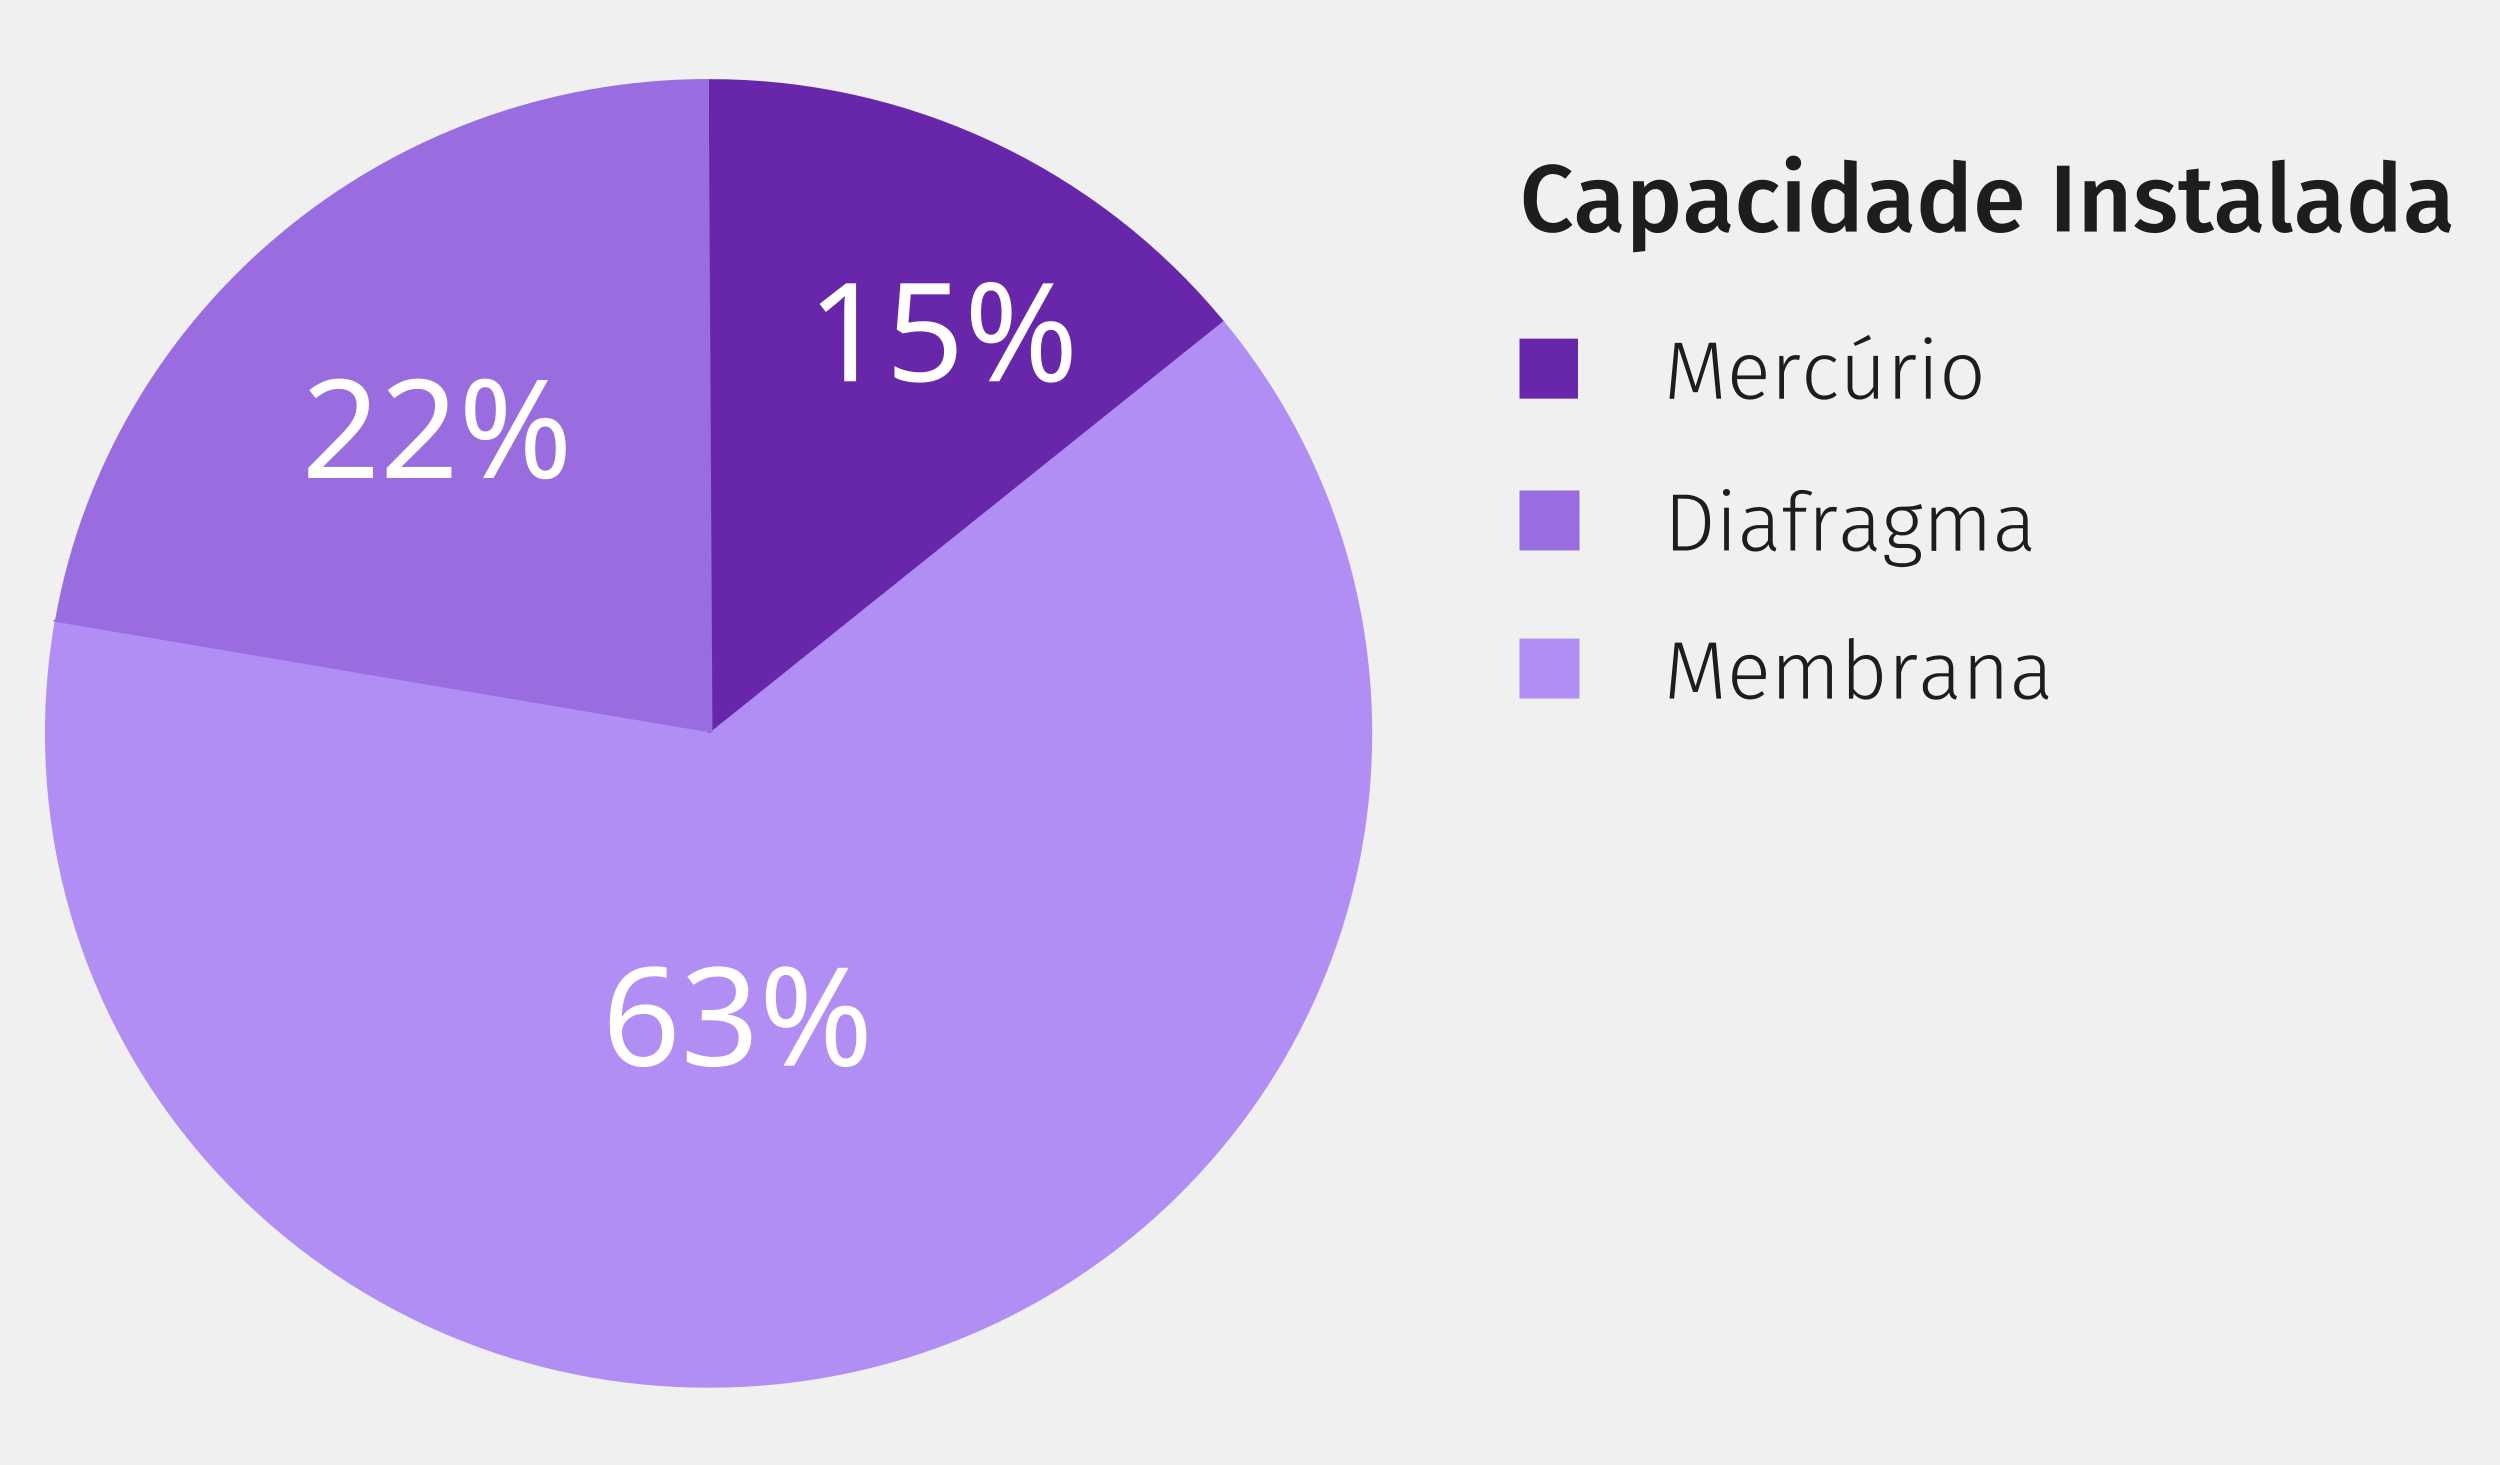
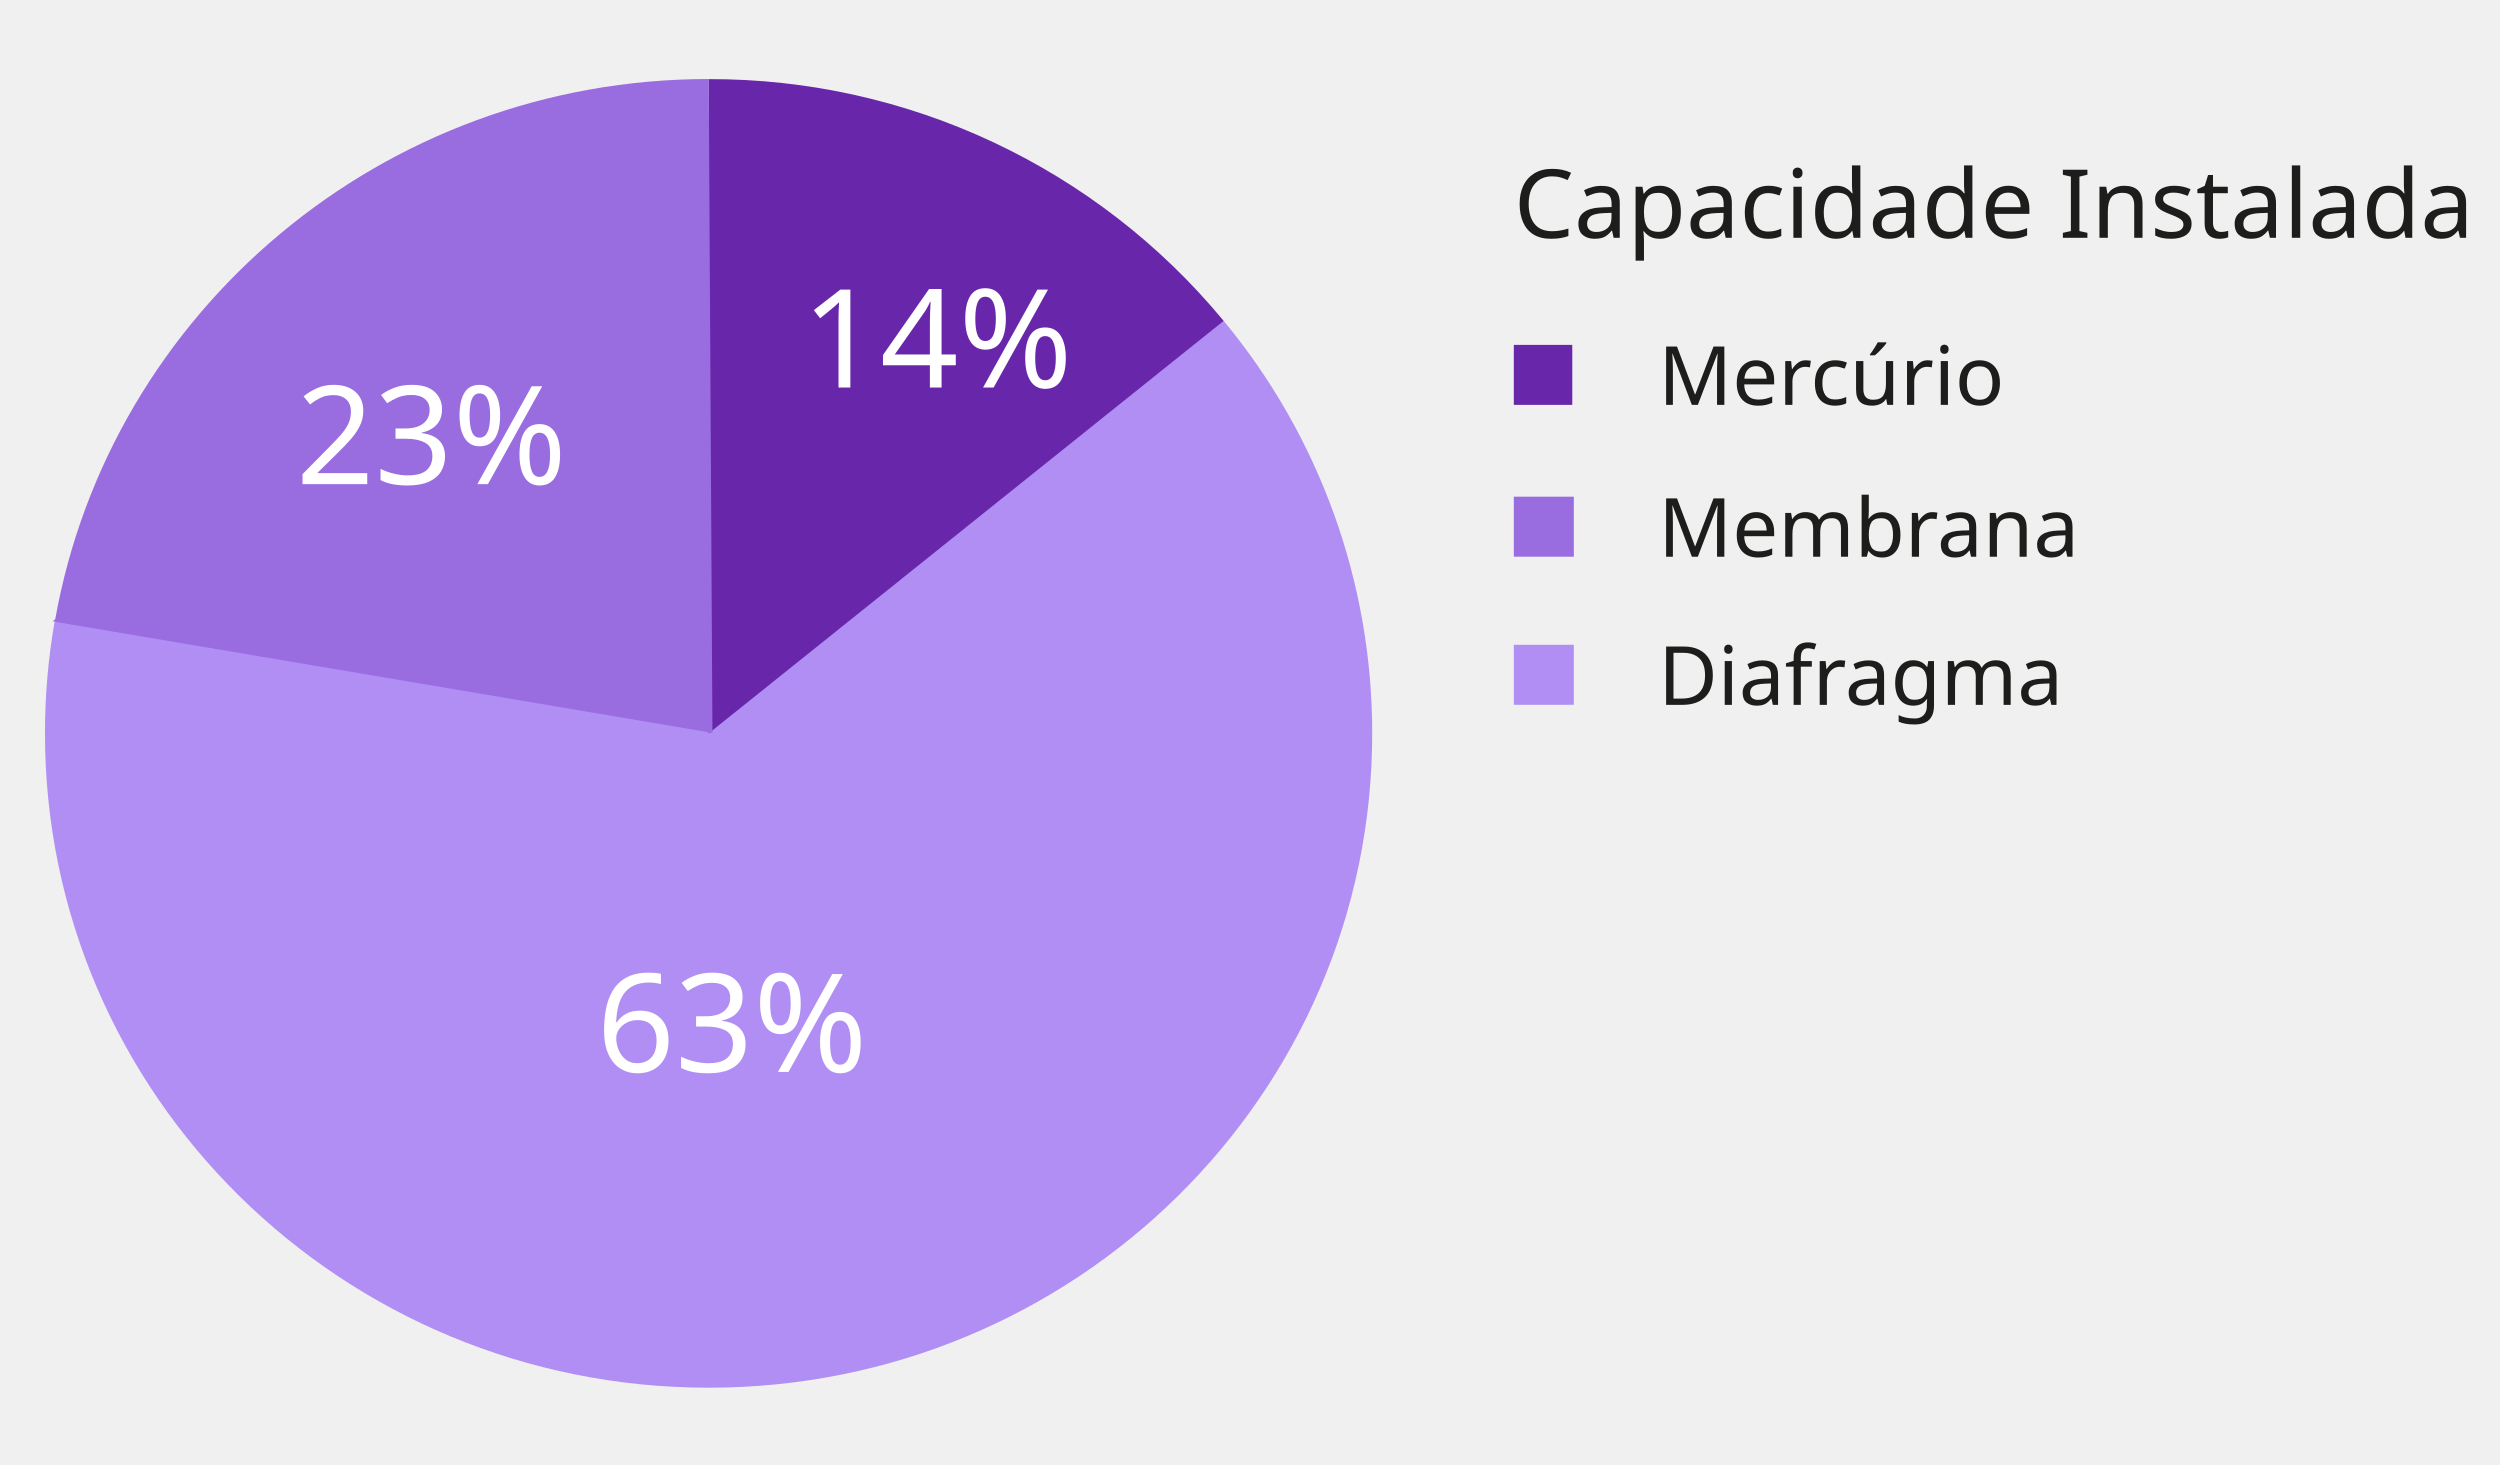
<svg xmlns="http://www.w3.org/2000/svg" viewBox="0 0 722.63 423.33">
  <g id="fig-2-2">
    <path d="M353.71,92.75A186.72,186.72,0,0,1,396.64,212c0,104.45-85.88,189.12-191.81,189.12S13,316.45,13,212a188,188,0,0,1,2.75-32.14" style="fill:#b18ef4" />
    <path d="M353.7,92.75h0A192.47,192.47,0,0,0,204.83,22.87h0V212Z" style="fill:#6827ab" />
    <path d="M15.93,179.74l190,32.1-1.07-189-.5.42.5-.42c-94.51,0-173,67.4-188.89,156.12l-.75.62.62.11,0,.14Z" style="fill:#996ce0" />
-     <text transform="translate(87.19 138.14)" style="font-size:39.643px;fill:#fff;font-family:FiraSans-Regular, Fira Sans">22%</text>
-     <text transform="translate(233.37 110.2)" style="font-size:39.643px;fill:#fff;font-family:FiraSans-Regular, Fira Sans">15%</text>
-     <text transform="translate(174.07 308.04)" style="font-size:39.643px;fill:#fff;font-family:FiraSans-Regular, Fira Sans">63%</text>
-     <rect x="439.22" y="97.89" width="16.9" height="17.34" style="fill:#6827ab" />
-     <rect x="439.22" y="141.77" width="17.34" height="17.34" style="fill:#996ce0" />
-     <rect x="439.22" y="184.58" width="17.34" height="17.34" style="fill:#b18ef4" />
+     <text transform="translate(85.54 139.94)" style="font-size:39.643px;fill:#fff;font-family:FiraSans-Regular, Fira Sans">23%</text>
+     <text transform="translate(231.72 112.01)" style="font-size:39.643px;fill:#fff;font-family:FiraSans-Regular, Fira Sans">14%</text>
+     <text transform="translate(172.42 309.85)" style="font-size:39.643px;fill:#fff;font-family:FiraSans-Regular, Fira Sans">63%</text>
+     <rect x="437.57" y="99.69" width="16.9" height="17.34" style="fill:#6827ab" />
+     <rect x="437.57" y="143.57" width="17.34" height="17.34" style="fill:#996ce0" />
+     <rect x="437.57" y="186.38" width="17.34" height="17.34" style="fill:#b18ef4" />
    <g id="preto">
-       <path d="M451.76,48a9.21,9.21,0,0,1,2.53,1.51l-1.85,2.15a5.54,5.54,0,0,0-3.52-1.35,4,4,0,0,0-3.4,1.71c-.86,1.14-1.28,2.93-1.28,5.37a9,9,0,0,0,1.26,5.31,4,4,0,0,0,3.42,1.74,4.78,4.78,0,0,0,2-.4,10.55,10.55,0,0,0,1.87-1.14L454.51,65a7.82,7.82,0,0,1-2.44,1.65,8,8,0,0,1-3.29.66,8.28,8.28,0,0,1-4.38-1.16,7.59,7.59,0,0,1-2.95-3.4,12.86,12.86,0,0,1-1-5.41A12,12,0,0,1,441.5,52a7.85,7.85,0,0,1,3-3.39,8,8,0,0,1,4.26-1.16A8.51,8.51,0,0,1,451.76,48Z" style="fill:#1d1d1b" />
-       <path d="M468,64.33a1.58,1.58,0,0,0,.84.62l-.74,2.34a4.47,4.47,0,0,1-2-.6,3.15,3.15,0,0,1-1.2-1.52A4.57,4.57,0,0,1,463,66.81a5.62,5.62,0,0,1-2.49.54,4.68,4.68,0,0,1-3.44-1.24,4.33,4.33,0,0,1-1.27-3.25,4.21,4.21,0,0,1,1.72-3.62A8.24,8.24,0,0,1,462.47,58h1.82v-.83a2.52,2.52,0,0,0-.65-2,3.1,3.1,0,0,0-2.08-.57,12.24,12.24,0,0,0-3.86.78l-.82-2.4a14.68,14.68,0,0,1,5.29-1c3.72,0,5.59,1.67,5.59,5v6.11A2.26,2.26,0,0,0,468,64.33ZM464.29,63v-3h-1.46c-2.28,0-3.42.85-3.42,2.53a2.35,2.35,0,0,0,.53,1.63,1.94,1.94,0,0,0,1.54.58A3.13,3.13,0,0,0,464.29,63Z" style="fill:#1d1d1b" />
-       <path d="M483.65,54A10.27,10.27,0,0,1,485,59.61a11.09,11.09,0,0,1-.67,4,6.07,6.07,0,0,1-2,2.74,5,5,0,0,1-3.09,1,4.54,4.54,0,0,1-3.67-1.6v6.81l-3.52.38V52.37h3.08l.19,1.79a5.67,5.67,0,0,1,2-1.66,5.2,5.2,0,0,1,2.31-.55A4.54,4.54,0,0,1,483.65,54Zm-2.37,5.68a8.06,8.06,0,0,0-.69-3.86,2.24,2.24,0,0,0-2.06-1.18,2.92,2.92,0,0,0-1.66.53,4.76,4.76,0,0,0-1.32,1.45v6.56a3.09,3.09,0,0,0,2.67,1.51Q481.28,64.65,481.28,59.64Z" style="fill:#1d1d1b" />
-       <path d="M499.47,64.33a1.66,1.66,0,0,0,.84.62l-.74,2.34a4.5,4.5,0,0,1-2-.6,3.08,3.08,0,0,1-1.19-1.52,4.7,4.7,0,0,1-1.86,1.64,5.68,5.68,0,0,1-2.49.54,4.71,4.71,0,0,1-3.45-1.24,4.36,4.36,0,0,1-1.26-3.25A4.19,4.19,0,0,1,489,59.24,8.19,8.19,0,0,1,493.92,58h1.82v-.83a2.52,2.52,0,0,0-.65-2,3.1,3.1,0,0,0-2.08-.57,12.13,12.13,0,0,0-3.85.78l-.83-2.4a14.68,14.68,0,0,1,5.29-1q5.6,0,5.59,5v6.11A2.35,2.35,0,0,0,499.47,64.33ZM495.74,63v-3h-1.46c-2.28,0-3.41.85-3.41,2.53a2.35,2.35,0,0,0,.52,1.63,2,2,0,0,0,1.54.58A3.12,3.12,0,0,0,495.74,63Z" style="fill:#1d1d1b" />
-       <path d="M511.92,52.37a6.74,6.74,0,0,1,2.16,1.29l-1.57,2.12a5.61,5.61,0,0,0-1.43-.8,4.55,4.55,0,0,0-1.51-.25c-2.19,0-3.28,1.67-3.28,5a6.07,6.07,0,0,0,.85,3.65,2.89,2.89,0,0,0,2.43,1.12,4.11,4.11,0,0,0,1.42-.25,9.11,9.11,0,0,0,1.52-.8l1.57,2.23a7.23,7.23,0,0,1-4.71,1.68,7,7,0,0,1-3.63-.92,6.06,6.06,0,0,1-2.37-2.63,9.16,9.16,0,0,1-.83-4,9.57,9.57,0,0,1,.83-4.09,6.29,6.29,0,0,1,2.37-2.76,6.61,6.61,0,0,1,3.61-1A7.41,7.41,0,0,1,511.92,52.37Z" style="fill:#1d1d1b" />
-       <path d="M520,45.6a2.07,2.07,0,0,1,.62,1.53,2,2,0,0,1-.62,1.52,2.21,2.21,0,0,1-1.61.6,2.17,2.17,0,0,1-1.58-.6,2,2,0,0,1-.62-1.52,2.07,2.07,0,0,1,.62-1.53,2.15,2.15,0,0,1,1.58-.62A2.19,2.19,0,0,1,520,45.6Zm.18,6.77V66.94h-3.52V52.37Z" style="fill:#1d1d1b" />
-       <path d="M536.67,46.53V66.94h-3.11l-.25-1.85a5,5,0,0,1-1.75,1.65,5.09,5.09,0,0,1-6.51-1.46,9.65,9.65,0,0,1-1.44-5.61,10.35,10.35,0,0,1,.72-4,6.36,6.36,0,0,1,2-2.75,5.08,5.08,0,0,1,3.1-1,5,5,0,0,1,3.66,1.57V46.14Zm-4.88,17.69a4.59,4.59,0,0,0,1.35-1.41V56.14A5.19,5.19,0,0,0,531.86,55a2.93,2.93,0,0,0-1.5-.38,2.52,2.52,0,0,0-2.21,1.25,7,7,0,0,0-.82,3.79,7.74,7.74,0,0,0,.72,3.87,2.3,2.3,0,0,0,2.09,1.17A2.92,2.92,0,0,0,531.79,64.22Z" style="fill:#1d1d1b" />
-       <path d="M551.94,64.33a1.66,1.66,0,0,0,.84.62L552,67.29a4.5,4.5,0,0,1-2-.6,3.08,3.08,0,0,1-1.19-1.52A4.7,4.7,0,0,1,547,66.81a5.69,5.69,0,0,1-2.5.54A4.7,4.7,0,0,1,541,66.11a4.37,4.37,0,0,1-1.27-3.25,4.19,4.19,0,0,1,1.73-3.62A8.19,8.19,0,0,1,546.39,58h1.82v-.83a2.52,2.52,0,0,0-.65-2,3.1,3.1,0,0,0-2.08-.57,12.13,12.13,0,0,0-3.85.78L540.8,53a14.68,14.68,0,0,1,5.29-1q5.6,0,5.59,5v6.11A2.35,2.35,0,0,0,551.94,64.33ZM548.21,63v-3h-1.46c-2.28,0-3.42.85-3.42,2.53a2.35,2.35,0,0,0,.53,1.63,2,2,0,0,0,1.54.58A3.13,3.13,0,0,0,548.21,63Z" style="fill:#1d1d1b" />
-       <path d="M568.21,46.53V66.94h-3.12l-.24-1.85a5.11,5.11,0,0,1-1.75,1.65,5.1,5.1,0,0,1-6.52-1.46,9.73,9.73,0,0,1-1.43-5.61,10.35,10.35,0,0,1,.72-4,6.28,6.28,0,0,1,2-2.75,5.18,5.18,0,0,1,6.76.58V46.14Zm-4.88,17.69a4.59,4.59,0,0,0,1.35-1.41V56.14A5.19,5.19,0,0,0,563.4,55a2.93,2.93,0,0,0-1.5-.38,2.52,2.52,0,0,0-2.22,1.25,7.09,7.09,0,0,0-.81,3.79,7.87,7.87,0,0,0,.71,3.87,2.32,2.32,0,0,0,2.1,1.17A3,3,0,0,0,563.33,64.22Z" style="fill:#1d1d1b" />
-       <path d="M584.32,60.74h-9.15a4.61,4.61,0,0,0,1.11,3,3.42,3.42,0,0,0,2.47.91,5.2,5.2,0,0,0,1.82-.32,8.41,8.41,0,0,0,1.82-1l1.46,2a8.38,8.38,0,0,1-5.4,2,6.52,6.52,0,0,1-5.14-2,8.1,8.1,0,0,1-1.8-5.56,10,10,0,0,1,.77-4A6.44,6.44,0,0,1,574.51,53a6.64,6.64,0,0,1,8.21.93,8,8,0,0,1,1.68,5.42C584.4,59.49,584.37,60,584.32,60.74Zm-3.42-2.45q0-3.82-2.83-3.83a2.42,2.42,0,0,0-2,.95,5.7,5.7,0,0,0-.87,3h5.73Z" style="fill:#1d1d1b" />
-       <path d="M598.2,47.9v19h-3.64v-19Z" style="fill:#1d1d1b" />
-       <path d="M613.36,53.12a4.6,4.6,0,0,1,1.09,3.27V66.94h-3.53v-10a2.83,2.83,0,0,0-.45-1.82,1.67,1.67,0,0,0-1.34-.52,2.62,2.62,0,0,0-1.63.56,6.4,6.4,0,0,0-1.42,1.64V66.94h-3.53V52.37h3.06l.27,1.9A5.42,5.42,0,0,1,610.32,52,3.94,3.94,0,0,1,613.36,53.12Z" style="fill:#1d1d1b" />
-       <path d="M628.33,53.69,627,55.75a6.84,6.84,0,0,0-3.66-1.18,2.77,2.77,0,0,0-1.62.4,1.23,1.23,0,0,0-.58,1.06,1.38,1.38,0,0,0,.24.83,2.41,2.41,0,0,0,.9.62,16,16,0,0,0,1.91.64,8.68,8.68,0,0,1,3.52,1.68,3.77,3.77,0,0,1,1.14,2.92,3.91,3.91,0,0,1-1.76,3.4,7.49,7.49,0,0,1-4.38,1.23,9.23,9.23,0,0,1-3.27-.55,7.78,7.78,0,0,1-2.54-1.52l1.76-2a6.47,6.47,0,0,0,4,1.43,3.31,3.31,0,0,0,1.89-.47,1.46,1.46,0,0,0,.7-1.29,1.7,1.7,0,0,0-.26-1,2.2,2.2,0,0,0-.94-.66,20.89,20.89,0,0,0-2.1-.7,7.06,7.06,0,0,1-3.28-1.69,3.77,3.77,0,0,1-1.05-2.72,3.59,3.59,0,0,1,.71-2.17,4.67,4.67,0,0,1,2-1.52,7.47,7.47,0,0,1,2.93-.55A8.18,8.18,0,0,1,628.33,53.69Z" style="fill:#1d1d1b" />
-       <path d="M640,66.25a5.57,5.57,0,0,1-1.72.82,6.74,6.74,0,0,1-1.94.28,4.34,4.34,0,0,1-3.27-1.23A5,5,0,0,1,632,62.58V54.9h-2.29V52.37H632V49.14l3.52-.41v3.64h3.39l-.36,2.53h-3v7.6a2.54,2.54,0,0,0,.37,1.54,1.39,1.39,0,0,0,1.17.47,3.56,3.56,0,0,0,1.74-.52Z" style="fill:#1d1d1b" />
-       <path d="M653,64.33a1.66,1.66,0,0,0,.84.62l-.74,2.34a4.5,4.5,0,0,1-2-.6,3.08,3.08,0,0,1-1.19-1.52A4.7,4.7,0,0,1,648,66.81a5.69,5.69,0,0,1-2.5.54,4.7,4.7,0,0,1-3.44-1.24,4.37,4.37,0,0,1-1.27-3.25,4.19,4.19,0,0,1,1.73-3.62A8.19,8.19,0,0,1,647.47,58h1.82v-.83a2.52,2.52,0,0,0-.65-2,3.1,3.1,0,0,0-2.08-.57,12.13,12.13,0,0,0-3.85.78l-.83-2.4a14.68,14.68,0,0,1,5.29-1q5.6,0,5.59,5v6.11A2.35,2.35,0,0,0,653,64.33ZM649.29,63v-3h-1.46c-2.28,0-3.41.85-3.41,2.53a2.35,2.35,0,0,0,.52,1.63,2,2,0,0,0,1.54.58A3.13,3.13,0,0,0,649.29,63Z" style="fill:#1d1d1b" />
-       <path d="M657.84,66.37a3.81,3.81,0,0,1-1-2.77V46.53l3.53-.39V63.49c0,.68.27,1,.82,1a2.41,2.41,0,0,0,.83-.14l.74,2.48a5.62,5.62,0,0,1-2.34.5A3.52,3.52,0,0,1,657.84,66.37Z" style="fill:#1d1d1b" />
-       <path d="M676.19,64.33A1.58,1.58,0,0,0,677,65l-.75,2.34a4.46,4.46,0,0,1-2-.6,3,3,0,0,1-1.2-1.52,4.7,4.7,0,0,1-1.86,1.64,5.62,5.62,0,0,1-2.49.54,4.68,4.68,0,0,1-3.44-1.24A4.33,4.33,0,0,1,664,62.86a4.19,4.19,0,0,1,1.72-3.62A8.24,8.24,0,0,1,670.64,58h1.81v-.83a2.52,2.52,0,0,0-.64-2,3.12,3.12,0,0,0-2.08-.57,12.19,12.19,0,0,0-3.86.78L665,53a14.72,14.72,0,0,1,5.29-1q5.59,0,5.59,5v6.11A2.25,2.25,0,0,0,676.19,64.33ZM672.45,63v-3H671c-2.27,0-3.41.85-3.41,2.53a2.35,2.35,0,0,0,.52,1.63,2,2,0,0,0,1.54.58A3.12,3.12,0,0,0,672.45,63Z" style="fill:#1d1d1b" />
-       <path d="M692.45,46.53V66.94h-3.11l-.25-1.85a5,5,0,0,1-1.75,1.65,5.09,5.09,0,0,1-6.51-1.46,9.65,9.65,0,0,1-1.44-5.61,10.35,10.35,0,0,1,.72-4,6.36,6.36,0,0,1,2-2.75,5.08,5.08,0,0,1,3.1-1,5,5,0,0,1,3.66,1.57V46.14Zm-4.88,17.69a4.59,4.59,0,0,0,1.35-1.41V56.14A5.19,5.19,0,0,0,687.64,55a2.93,2.93,0,0,0-1.5-.38,2.52,2.52,0,0,0-2.21,1.25,7,7,0,0,0-.82,3.79,7.74,7.74,0,0,0,.72,3.87,2.3,2.3,0,0,0,2.09,1.17A2.92,2.92,0,0,0,687.57,64.22Z" style="fill:#1d1d1b" />
-       <path d="M707.72,64.33a1.66,1.66,0,0,0,.84.62l-.74,2.34a4.5,4.5,0,0,1-2-.6,3.08,3.08,0,0,1-1.19-1.52,4.7,4.7,0,0,1-1.86,1.64,5.69,5.69,0,0,1-2.5.54,4.7,4.7,0,0,1-3.44-1.24,4.37,4.37,0,0,1-1.27-3.25,4.19,4.19,0,0,1,1.73-3.62A8.19,8.19,0,0,1,702.17,58H704v-.83a2.52,2.52,0,0,0-.65-2,3.1,3.1,0,0,0-2.08-.57,12.13,12.13,0,0,0-3.85.78l-.83-2.4a14.68,14.68,0,0,1,5.29-1q5.6,0,5.59,5v6.11A2.35,2.35,0,0,0,707.72,64.33ZM704,63v-3h-1.46c-2.28,0-3.42.85-3.42,2.53a2.35,2.35,0,0,0,.53,1.63,2,2,0,0,0,1.54.58A3.13,3.13,0,0,0,704,63Z" style="fill:#1d1d1b" />
-       <path d="M497.5,115.23h-1.37l-.73-7.74c-.3-3-.51-5.35-.62-7l-4.06,12.87h-1.34l-4.21-12.87c-.08,1.53-.23,3.55-.47,6.07l-.07.92-.71,7.79h-1.34l1.53-16.17h2l4,12.58L494,99.06h2Z" style="fill:#1d1d1b" />
-       <path d="M510.34,109.59H502.1a5.79,5.79,0,0,0,1.14,3.58,3.44,3.44,0,0,0,2.71,1.17,4.57,4.57,0,0,0,1.71-.3,8,8,0,0,0,1.62-.93l.63.87a7,7,0,0,1-1.88,1.13,5.75,5.75,0,0,1-2.15.38,4.75,4.75,0,0,1-3.85-1.67,7.07,7.07,0,0,1-1.39-4.65,9.07,9.07,0,0,1,.6-3.44,5.12,5.12,0,0,1,1.72-2.29,4.35,4.35,0,0,1,2.61-.81,4.27,4.27,0,0,1,3.59,1.59,7,7,0,0,1,1.23,4.38C510.39,108.94,510.37,109.28,510.34,109.59Zm-1.3-1.42a5.4,5.4,0,0,0-.86-3.24,3.29,3.29,0,0,0-5,0,6.06,6.06,0,0,0-1,3.59H509Z" style="fill:#1d1d1b" />
-       <path d="M520.3,102.77l-.26,1.3a3.86,3.86,0,0,0-1.08-.15,2.52,2.52,0,0,0-2,.91,7.6,7.6,0,0,0-1.29,2.85v7.55h-1.37V102.89h1.18l.12,2.76a4.88,4.88,0,0,1,1.36-2.28,3.11,3.11,0,0,1,2.13-.74A4.34,4.34,0,0,1,520.3,102.77Z" style="fill:#1d1d1b" />
-       <path d="M529.2,102.92a5.32,5.32,0,0,1,1.61,1l-.69.89a4,4,0,0,0-2.74-1,3.33,3.33,0,0,0-2.78,1.35,6.47,6.47,0,0,0-1,4,6.14,6.14,0,0,0,1,3.87,3.33,3.33,0,0,0,2.77,1.3,4.22,4.22,0,0,0,1.5-.26,5.44,5.44,0,0,0,1.36-.78l.66.92a5.33,5.33,0,0,1-3.54,1.32,4.76,4.76,0,0,1-4.6-2.94,8.24,8.24,0,0,1-.64-3.41,8.5,8.5,0,0,1,.64-3.43,5.25,5.25,0,0,1,1.83-2.28,4.72,4.72,0,0,1,2.74-.8A5.52,5.52,0,0,1,529.2,102.92Z" style="fill:#1d1d1b" />
-       <path d="M542.82,115.23h-1.18l-.07-2.19a4.5,4.5,0,0,1-4,2.45,3.34,3.34,0,0,1-2.59-1,3.93,3.93,0,0,1-.91-2.8v-8.82h1.37v8.68a3.14,3.14,0,0,0,.6,2.12,2.36,2.36,0,0,0,1.83.67c1.43,0,2.64-.84,3.61-2.53v-8.94h1.37ZM540.2,96.77l.62,1.23-4.61,2-.45-.81Z" style="fill:#1d1d1b" />
-       <path d="M553.85,102.77l-.26,1.3a3.93,3.93,0,0,0-1.09-.15,2.55,2.55,0,0,0-2,.91,7.46,7.46,0,0,0-1.28,2.85v7.55h-1.37V102.89H549l.12,2.76a5,5,0,0,1,1.35-2.28,3.15,3.15,0,0,1,2.14-.74A4.34,4.34,0,0,1,553.85,102.77Z" style="fill:#1d1d1b" />
-       <path d="M558.05,97.74a1,1,0,0,1,.28.71,1,1,0,0,1-.28.71,1.06,1.06,0,0,1-.76.28,1,1,0,0,1-.73-.28,1,1,0,0,1-.28-.71,1,1,0,0,1,.28-.71,1,1,0,0,1,.73-.28A1,1,0,0,1,558.05,97.74Zm0,5.15v12.34h-1.37V102.89Z" style="fill:#1d1d1b" />
-       <path d="M571.09,104.31a8.73,8.73,0,0,1,0,9.45,5.14,5.14,0,0,1-7.67,0,7.3,7.3,0,0,1-1.38-4.71,8.56,8.56,0,0,1,.63-3.42,4.73,4.73,0,0,1,4.61-3A4.69,4.69,0,0,1,571.09,104.31Zm-6.62.82a8.33,8.33,0,0,0,0,7.86,3.22,3.22,0,0,0,2.77,1.35A3.29,3.29,0,0,0,570,113a6.59,6.59,0,0,0,1-4,6.49,6.49,0,0,0-1-3.9,3.57,3.57,0,0,0-5.58,0Z" style="fill:#1d1d1b" />
-       <path d="M492.22,144.65c1.39,1.13,2.09,3.22,2.09,6.25s-.71,5.17-2.11,6.39a7.61,7.61,0,0,1-5.16,1.83h-3.47V143h3.21A8.37,8.37,0,0,1,492.22,144.65Zm-7.24-.52v13.81h2.15q5.7,0,5.69-7a9,9,0,0,0-.82-4.27,4.29,4.29,0,0,0-2.09-2,7.87,7.87,0,0,0-2.94-.51Z" style="fill:#1d1d1b" />
-       <path d="M499.79,141.63a1,1,0,0,1,0,1.41,1,1,0,0,1-.76.29,1,1,0,0,1-.73-.29,1,1,0,0,1,0-1.41,1,1,0,0,1,.73-.29A1,1,0,0,1,499.79,141.63Zm-.05,5.14v12.35h-1.37V146.77Z" style="fill:#1d1d1b" />
-       <path d="M512.66,157.77a1.49,1.49,0,0,0,.8.64l-.31,1a2.38,2.38,0,0,1-1.31-.64,2.46,2.46,0,0,1-.6-1.44,4.22,4.22,0,0,1-3.85,2.08,3.82,3.82,0,0,1-2.8-1,3.61,3.61,0,0,1-1-2.68,3.5,3.5,0,0,1,1.36-2.95,6,6,0,0,1,3.77-1h2.36V150.5a2.42,2.42,0,0,0-2.86-2.83,10.07,10.07,0,0,0-3.35.71l-.36-1a10.65,10.65,0,0,1,3.9-.83q4,0,4,3.92v5.95A3,3,0,0,0,512.66,157.77Zm-1.61-1.67v-3.4H508.9a4.78,4.78,0,0,0-2.88.73,2.56,2.56,0,0,0-1,2.2,2.37,2.37,0,0,0,2.59,2.64A3.76,3.76,0,0,0,511.05,156.1Z" style="fill:#1d1d1b" />
-       <path d="M519.44,143.21a2.09,2.09,0,0,0-.53,1.58v2h3.26l-.19,1.11h-3.07v11.24h-1.37V147.88h-2.15v-1.11h2.15v-2a3,3,0,0,1,.91-2.31,3.5,3.5,0,0,1,2.51-.85,6.86,6.86,0,0,1,2.88.66l-.47,1a5.68,5.68,0,0,0-2.34-.55A2.24,2.24,0,0,0,519.44,143.21Z" style="fill:#1d1d1b" />
-       <path d="M531,146.66l-.26,1.29a4.34,4.34,0,0,0-1.09-.14,2.54,2.54,0,0,0-2,.91,7.6,7.6,0,0,0-1.29,2.85v7.55H525V146.77h1.18l.11,2.77a4.91,4.91,0,0,1,1.36-2.28,3.16,3.16,0,0,1,2.14-.75A4.3,4.3,0,0,1,531,146.66Z" style="fill:#1d1d1b" />
-       <path d="M541.7,157.77a1.5,1.5,0,0,0,.79.64l-.3,1a2.35,2.35,0,0,1-1.31-.64,2.53,2.53,0,0,1-.61-1.44,4.2,4.2,0,0,1-3.84,2.08,3.82,3.82,0,0,1-2.8-1,3.57,3.57,0,0,1-1-2.68,3.47,3.47,0,0,1,1.36-2.95,6,6,0,0,1,3.76-1h2.36V150.5a2.42,2.42,0,0,0-2.85-2.83,10,10,0,0,0-3.35.71l-.36-1a10.61,10.61,0,0,1,3.9-.83q4,0,4,3.92v5.95A2.93,2.93,0,0,0,541.7,157.77Zm-1.62-1.67v-3.4h-2.14a4.78,4.78,0,0,0-2.88.73,2.57,2.57,0,0,0-1,2.2,2.65,2.65,0,0,0,.69,2,2.61,2.61,0,0,0,1.91.68A3.74,3.74,0,0,0,540.08,156.1Z" style="fill:#1d1d1b" />
-       <path d="M555.62,147a14.9,14.9,0,0,1-3.42.36,3.43,3.43,0,0,1,2.1,3.35,3.82,3.82,0,0,1-1.21,2.94,4.58,4.58,0,0,1-3.26,1.12,4.85,4.85,0,0,1-1.6-.24,2.27,2.27,0,0,0-.7.63,1.41,1.41,0,0,0-.24.79c0,.85.65,1.28,2,1.28h2a4.39,4.39,0,0,1,2.89.88,2.81,2.81,0,0,1,1.08,2.28,3,3,0,0,1-1.35,2.62,9.47,9.47,0,0,1-8,.08,3.08,3.08,0,0,1-1.19-2.7H546a2.63,2.63,0,0,0,.37,1.42,2.09,2.09,0,0,0,1.18.75,8.8,8.8,0,0,0,2.32.24,5.82,5.82,0,0,0,3-.6,1.94,1.94,0,0,0,.94-1.74,1.75,1.75,0,0,0-.73-1.52,3.4,3.4,0,0,0-2.05-.53h-2a3.59,3.59,0,0,1-2.25-.62,1.89,1.89,0,0,1-.79-1.56,2,2,0,0,1,.35-1.15,3.34,3.34,0,0,1,1-1,3.71,3.71,0,0,1-1.57-1.39,4,4,0,0,1-.51-2.08,3.91,3.91,0,0,1,1.26-3,4.63,4.63,0,0,1,3.28-1.16,19.35,19.35,0,0,0,3.27-.16,11.34,11.34,0,0,0,2.13-.64Zm-8.16,1.4a3.16,3.16,0,0,0-.79,2.26,3.06,3.06,0,0,0,.84,2.29,3.12,3.12,0,0,0,2.28.83,2.82,2.82,0,0,0,3.11-3.09,3.2,3.2,0,0,0-.79-2.32,3.05,3.05,0,0,0-2.32-.82A3,3,0,0,0,547.46,148.43Z" style="fill:#1d1d1b" />
-       <path d="M572.7,147.53a4.16,4.16,0,0,1,.86,2.76v8.83h-1.37v-8.64a3.43,3.43,0,0,0-.55-2.16,1.89,1.89,0,0,0-1.55-.7,2.9,2.9,0,0,0-1.86.66,7.61,7.61,0,0,0-1.61,1.89v9h-1.37v-8.64a3.43,3.43,0,0,0-.55-2.16,1.89,1.89,0,0,0-1.55-.7,2.94,2.94,0,0,0-1.89.66,7.35,7.35,0,0,0-1.58,1.89v9h-1.37V146.77h1.18l.12,2.1a5.77,5.77,0,0,1,1.67-1.73,3.85,3.85,0,0,1,2.13-.63,3,3,0,0,1,2,.65,3.25,3.25,0,0,1,1.09,1.81,6.08,6.08,0,0,1,1.71-1.81,3.84,3.84,0,0,1,2.16-.65A2.92,2.92,0,0,1,572.7,147.53Z" style="fill:#1d1d1b" />
-       <path d="M586.37,157.77a1.46,1.46,0,0,0,.79.64l-.31,1a2.42,2.42,0,0,1-1.31-.64,2.46,2.46,0,0,1-.6-1.44,4.21,4.21,0,0,1-3.85,2.08,3.84,3.84,0,0,1-2.8-1,3.6,3.6,0,0,1-1-2.68,3.49,3.49,0,0,1,1.35-2.95,6,6,0,0,1,3.77-1h2.36V150.5a2.42,2.42,0,0,0-2.86-2.83,10.07,10.07,0,0,0-3.35.71l-.35-1a10.56,10.56,0,0,1,3.89-.83q4,0,4,3.92v5.95A2.81,2.81,0,0,0,586.37,157.77Zm-1.62-1.67v-3.4H582.6a4.78,4.78,0,0,0-2.88.73,2.56,2.56,0,0,0-1,2.2,2.65,2.65,0,0,0,.69,2,2.59,2.59,0,0,0,1.91.68A3.74,3.74,0,0,0,584.75,156.1Z" style="fill:#1d1d1b" />
-       <path d="M497.5,201.94h-1.37l-.73-7.75c-.3-3-.51-5.35-.62-7L490.72,200h-1.34l-4.21-12.86c-.08,1.52-.23,3.55-.47,6.07l-.07.92-.71,7.79h-1.34l1.53-16.17h2l4,12.58L494,185.77h2Z" style="fill:#1d1d1b" />
-       <path d="M510.34,196.29H502.1a5.79,5.79,0,0,0,1.14,3.58A3.44,3.44,0,0,0,506,201a4.57,4.57,0,0,0,1.71-.3,7.11,7.11,0,0,0,1.62-.93l.63.88a7,7,0,0,1-1.88,1.13,6,6,0,0,1-2.15.38,4.73,4.73,0,0,1-3.85-1.68,7.07,7.07,0,0,1-1.39-4.65,9.11,9.11,0,0,1,.6-3.44,5.18,5.18,0,0,1,1.72-2.29,4.35,4.35,0,0,1,2.61-.81,4.27,4.27,0,0,1,3.59,1.59,7,7,0,0,1,1.23,4.38C510.39,195.65,510.37,196,510.34,196.29Zm-1.3-1.41a5.41,5.41,0,0,0-.86-3.25,3,3,0,0,0-2.56-1.17,3,3,0,0,0-2.48,1.18,6.08,6.08,0,0,0-1,3.59H509Z" style="fill:#1d1d1b" />
-       <path d="M528.67,190.34a4.17,4.17,0,0,1,.86,2.77v8.83h-1.37V193.3a3.43,3.43,0,0,0-.55-2.16,1.86,1.86,0,0,0-1.55-.7,2.9,2.9,0,0,0-1.86.66,7.63,7.63,0,0,0-1.61,1.89v8.95h-1.37V193.3a3.43,3.43,0,0,0-.55-2.16,1.86,1.86,0,0,0-1.55-.7,2.94,2.94,0,0,0-1.89.66,7.18,7.18,0,0,0-1.58,1.89v8.95h-1.37V189.59h1.18l.12,2.1a5.46,5.46,0,0,1,1.68-1.73,3.79,3.79,0,0,1,2.12-.63,3,3,0,0,1,2,.65,3.18,3.18,0,0,1,1.09,1.81,5.85,5.85,0,0,1,1.71-1.81,3.84,3.84,0,0,1,2.16-.65A2.93,2.93,0,0,1,528.67,190.34Z" style="fill:#1d1d1b" />
-       <path d="M542.82,191a9.87,9.87,0,0,1-.06,9.47,4,4,0,0,1-3.45,1.75,4.14,4.14,0,0,1-2-.5,4.64,4.64,0,0,1-1.53-1.32l-.14,1.56h-1.2V184.56l1.37-.16v6.91a4.43,4.43,0,0,1,3.7-2A3.84,3.84,0,0,1,542.82,191Zm-1.19,8.73a7.21,7.21,0,0,0,.91-4q0-5.23-3.33-5.24a3.26,3.26,0,0,0-1.91.56,6,6,0,0,0-1.51,1.57v6.49a4.66,4.66,0,0,0,1.41,1.45,3.33,3.33,0,0,0,1.85.53A2.93,2.93,0,0,0,541.63,199.71Z" style="fill:#1d1d1b" />
-       <path d="M554.16,189.47l-.26,1.3a4.34,4.34,0,0,0-1.09-.14,2.51,2.51,0,0,0-2,.91,7.47,7.47,0,0,0-1.29,2.84v7.56h-1.36V189.59h1.18l.11,2.76a5,5,0,0,1,1.36-2.28,3.2,3.2,0,0,1,2.14-.74A4.79,4.79,0,0,1,554.16,189.47Z" style="fill:#1d1d1b" />
-       <path d="M564.86,200.59a1.55,1.55,0,0,0,.79.64l-.3,1a2.42,2.42,0,0,1-1.31-.64,2.6,2.6,0,0,1-.61-1.44,4.23,4.23,0,0,1-3.85,2.08,3.8,3.8,0,0,1-2.79-1,3.56,3.56,0,0,1-1-2.68,3.49,3.49,0,0,1,1.36-2.95,6.07,6.07,0,0,1,3.76-1h2.36v-1.2a2.42,2.42,0,0,0-2.85-2.83,10,10,0,0,0-3.35.7l-.36-1a10.61,10.61,0,0,1,3.9-.83q4,0,4,3.92v5.95A3,3,0,0,0,564.86,200.59Zm-1.62-1.68v-3.39H561.1a4.78,4.78,0,0,0-2.88.73,2.52,2.52,0,0,0-1,2.19,2.63,2.63,0,0,0,.69,2,2.57,2.57,0,0,0,1.91.69A3.75,3.75,0,0,0,563.24,198.91Z" style="fill:#1d1d1b" />
-       <path d="M577.61,190.32a4,4,0,0,1,.89,2.79v8.83h-1.37V193.3a3.32,3.32,0,0,0-.59-2.18,2.22,2.22,0,0,0-1.75-.68,3.51,3.51,0,0,0-2.09.65A6.91,6.91,0,0,0,571,193v8.95h-1.37V189.59h1.19l.14,2.1a5.66,5.66,0,0,1,1.79-1.73,4.41,4.41,0,0,1,2.34-.63A3.25,3.25,0,0,1,577.61,190.32Z" style="fill:#1d1d1b" />
-       <path d="M591.3,200.59a1.55,1.55,0,0,0,.79.64l-.3,1a2.42,2.42,0,0,1-1.31-.64,2.6,2.6,0,0,1-.61-1.44A4.22,4.22,0,0,1,586,202.2a3.83,3.83,0,0,1-2.8-1,3.56,3.56,0,0,1-1-2.68,3.49,3.49,0,0,1,1.36-2.95,6.07,6.07,0,0,1,3.76-1h2.37v-1.2a2.43,2.43,0,0,0-2.86-2.83,10,10,0,0,0-3.35.7l-.36-1a10.65,10.65,0,0,1,3.9-.83q4,0,4,3.92v5.95A3,3,0,0,0,591.3,200.59Zm-1.61-1.68v-3.39h-2.15a4.78,4.78,0,0,0-2.88.73,2.54,2.54,0,0,0-1,2.19,2.63,2.63,0,0,0,.68,2,2.57,2.57,0,0,0,1.91.69A3.77,3.77,0,0,0,589.69,198.91Z" style="fill:#1d1d1b" />
+       <text transform="translate(437.57 68.74)" style="font-size:27.543px;fill:#1d1d1b;font-family:FiraSans-Medium, Fira Sans;font-weight:500">Capacidade Instalada</text>
+       <text transform="translate(479.3 117.03)" style="font-size:23.608px;fill:#1d1d1b;font-family:FiraSans-Light, Fira Sans;font-weight:300">Mercúrio</text>
+       <text transform="translate(479.3 160.92)" style="font-size:23.608px;fill:#1d1d1b;font-family:FiraSans-Light, Fira Sans;font-weight:300">Membrana</text>
+       <text transform="translate(479.3 203.74)" style="font-size:23.608px;fill:#1d1d1b;font-family:FiraSans-Light, Fira Sans;font-weight:300">Diafragma</text>
    </g>
  </g>
</svg>
